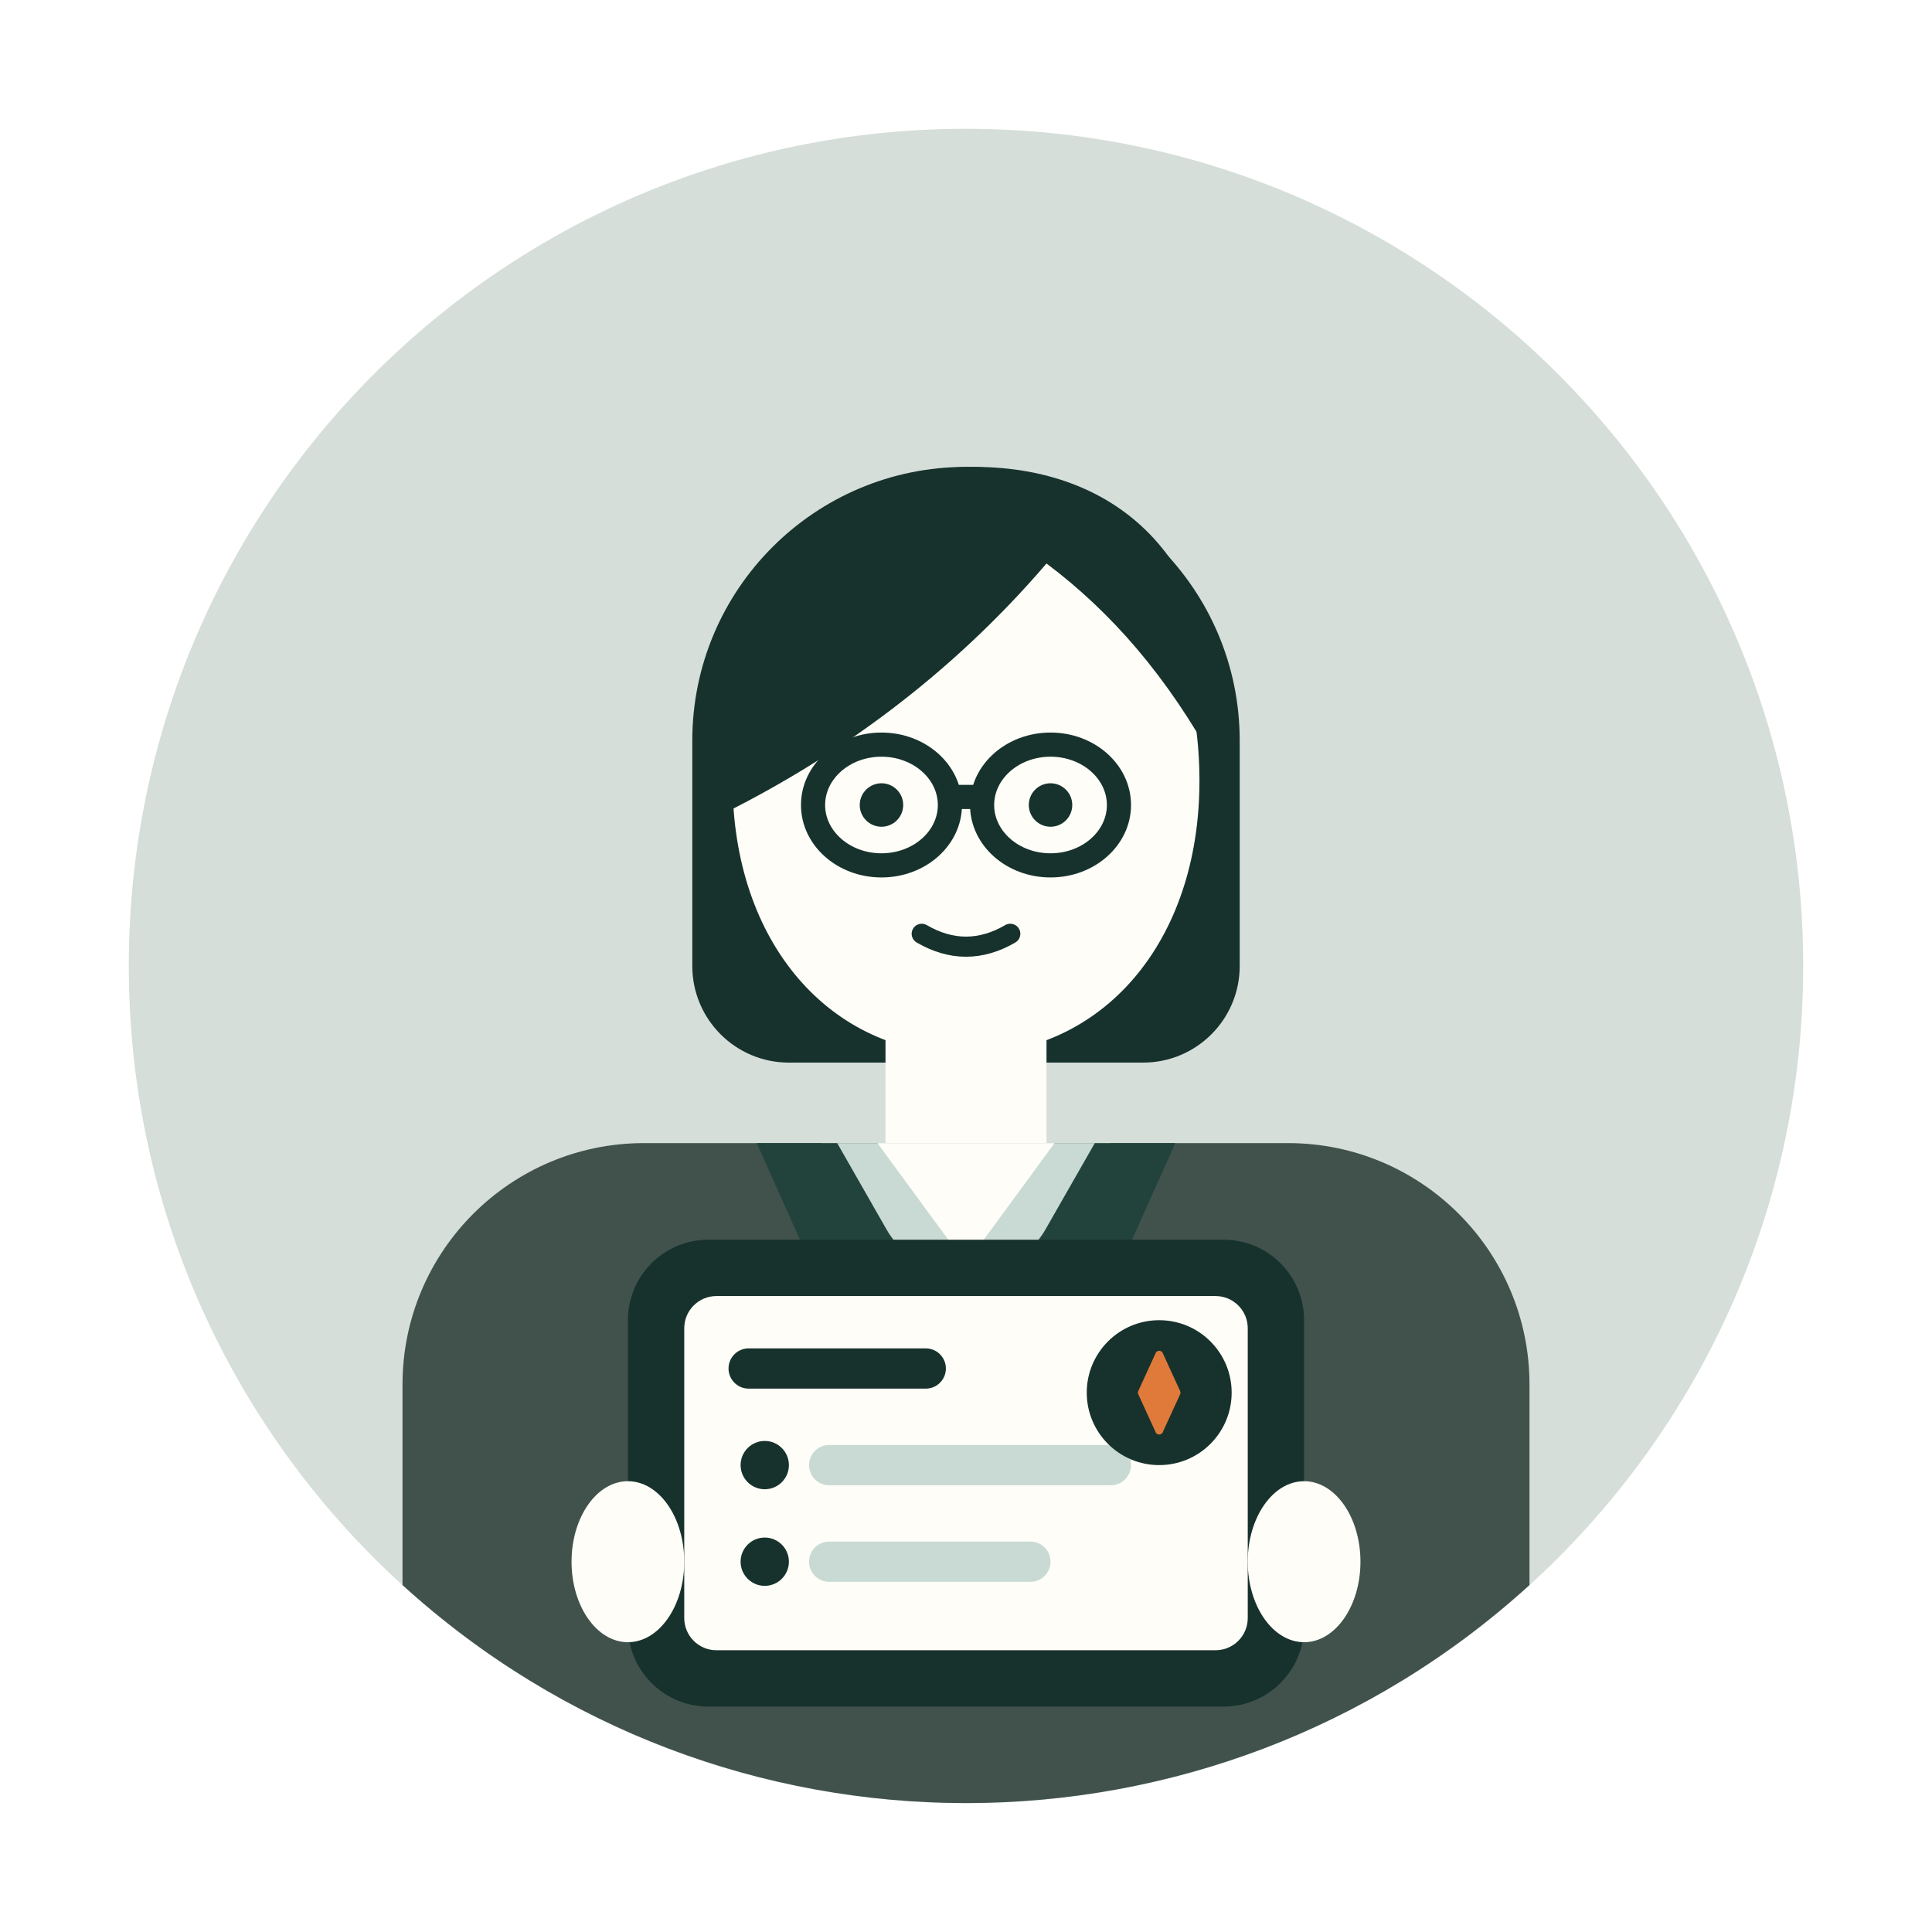
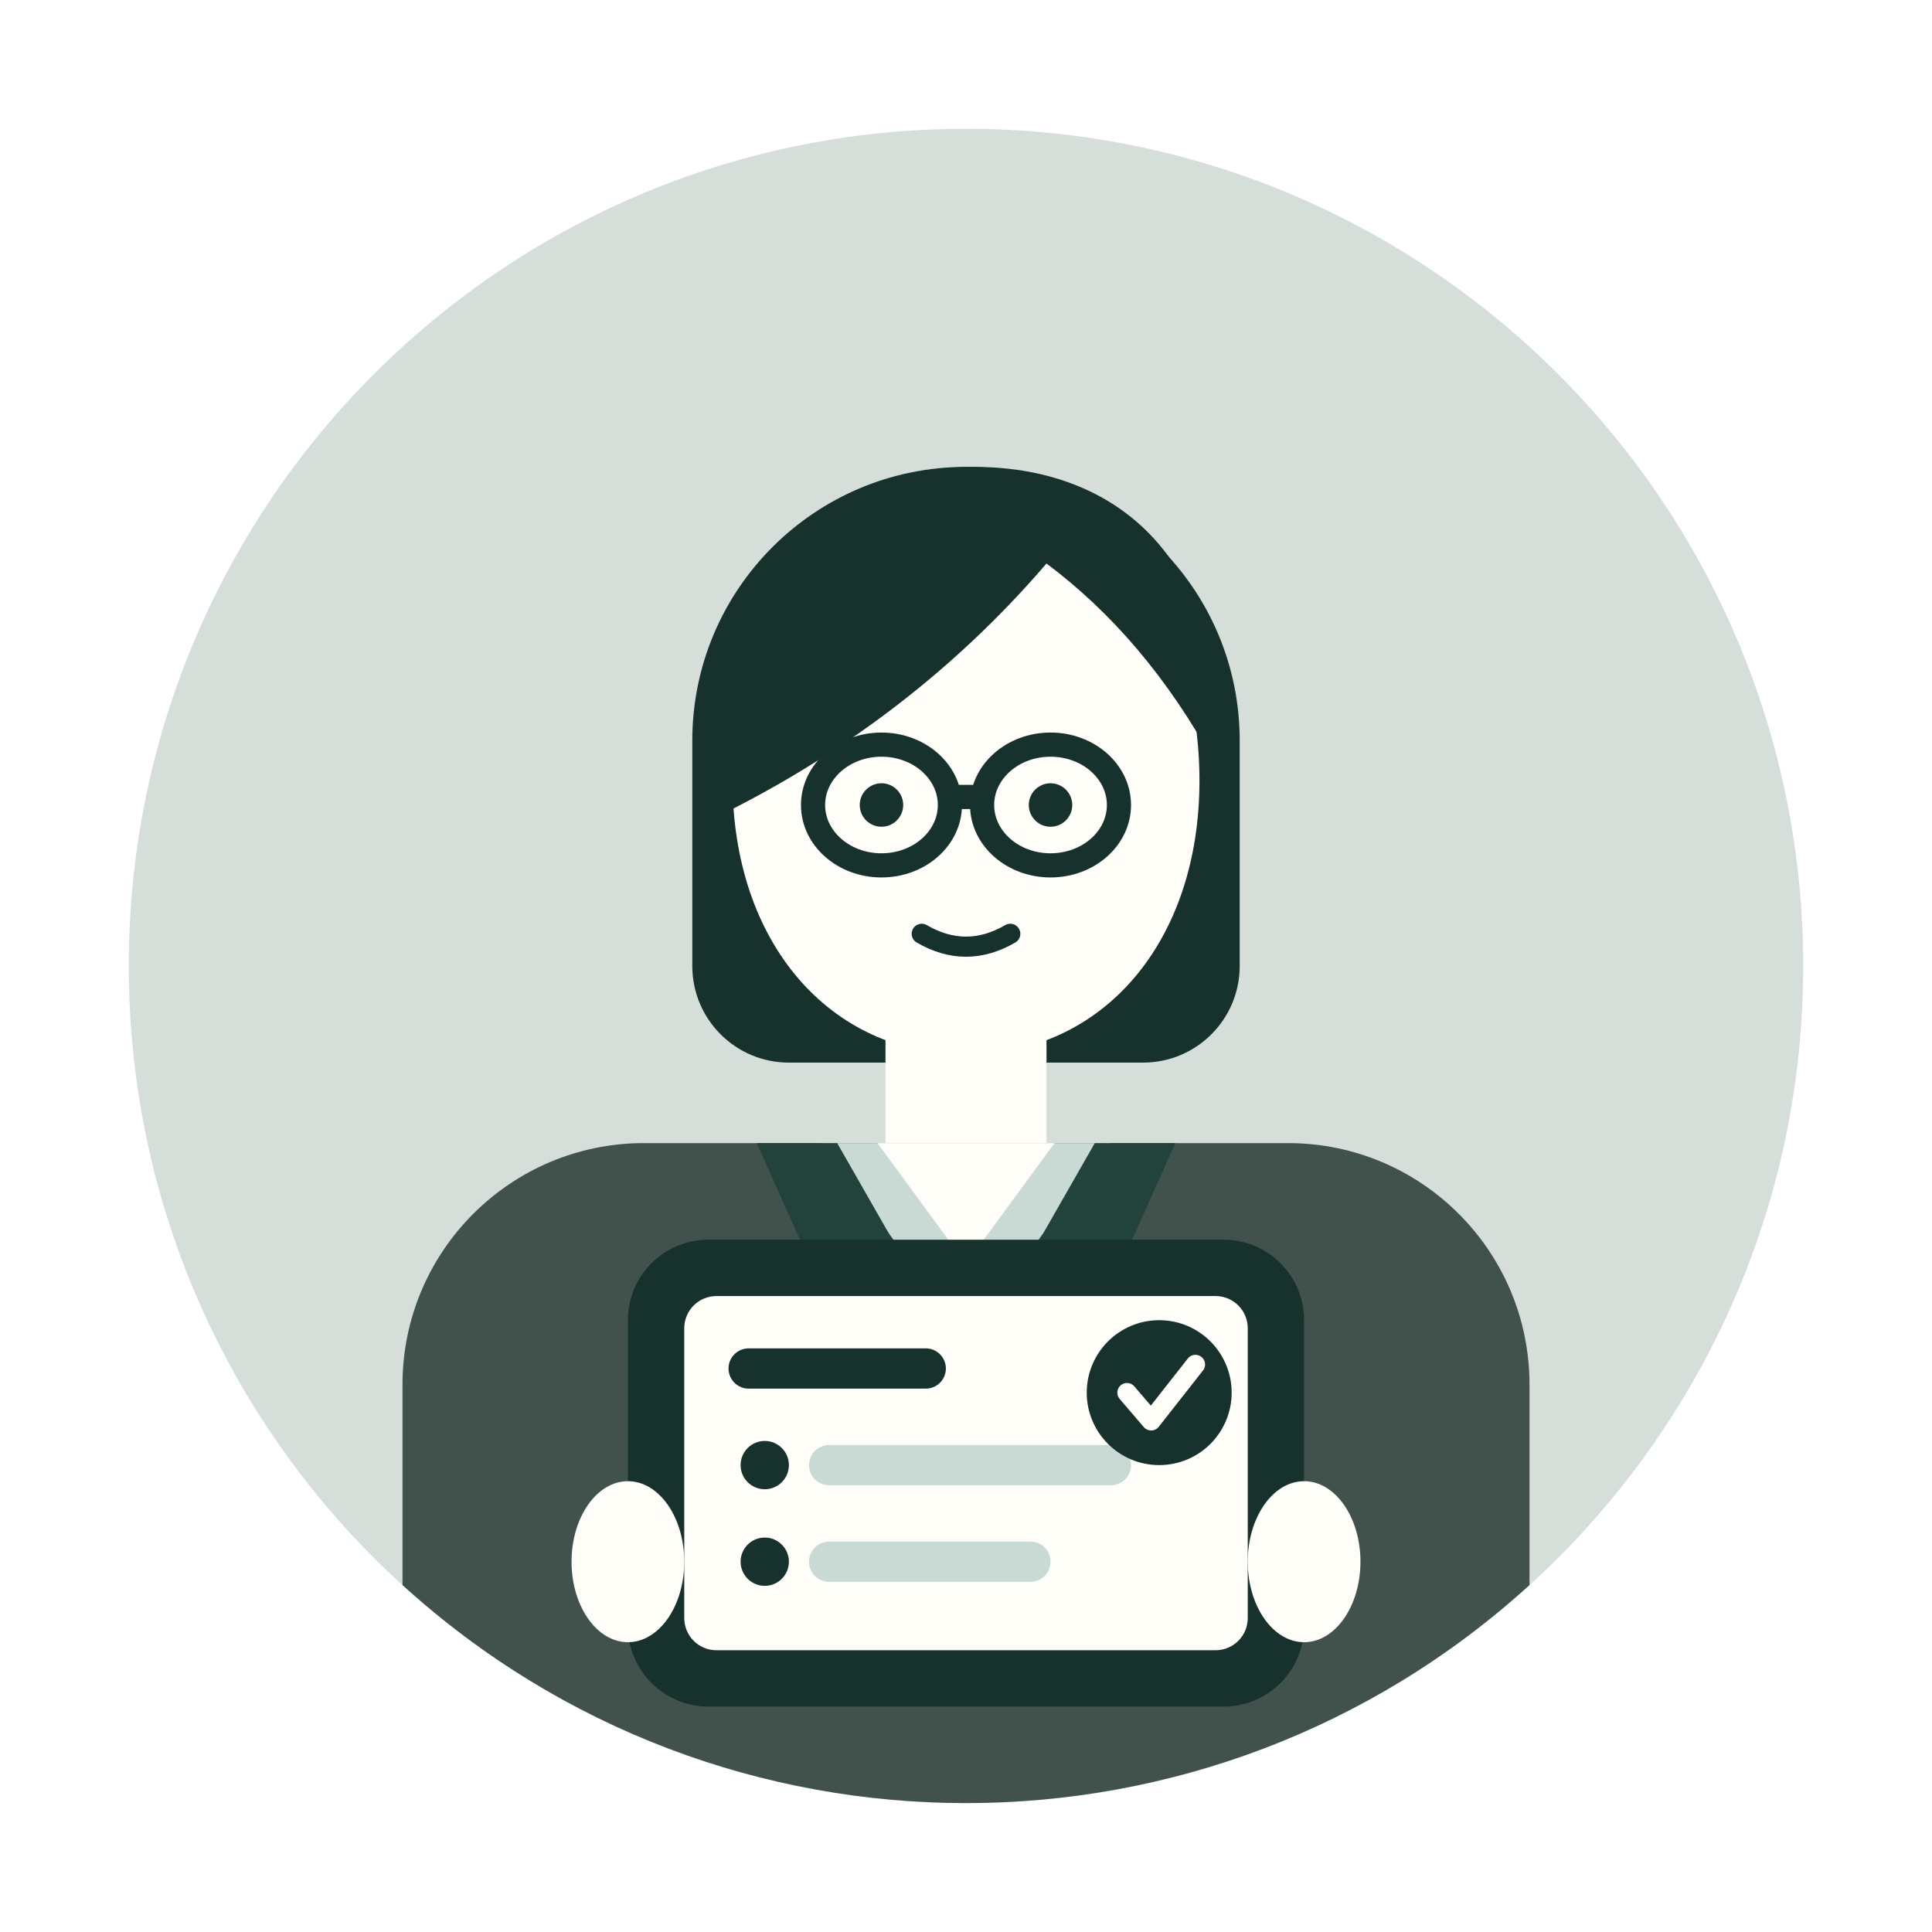
<svg xmlns="http://www.w3.org/2000/svg" viewBox="0 0 240 240" width="240" height="240">
  <circle cx="120" cy="120" r="104" fill="#D5DED9" />
  <path d="M120 58H120A34 34 0 0 1 154 92V120A12 12 0 0 1 142 132H98A12 12 0 0 1 86 120V92A34 34 0 0 1 120 58Z" fill="#17322C" />
  <rect x="110" y="118" width="20" height="30" fill="#FFFDF8" />
  <path d="M50 172L50 196.9A104 104 0 0 0 190 196.9L190 172A30 30 0 0 0 160 142L80 142A30 30 0 0 0 50 172Z" fill="#41524D" />
  <path d="M102 142L138 142L120 166Z" fill="#C9DAD4" />
  <path d="M109 142L131 142L120 157Z" fill="#FFFDF8" />
  <path d="M94 142L104 142L120 170L111 180Z" fill="#21433B" />
  <path d="M146 142L136 142L120 170L129 180Z" fill="#21433B" />
  <path d="M120 64C139 64 149 78 149 97C149 117 137 131 120 131C103 131 91 117 91 97C91 78 101 64 120 64Z" fill="#FFFDF8" />
  <path d="M90 101C88 72 103 58 121 58C140 58 153 71 151 95C145 84 138 76 130 70C118 84 104 94 90 101Z" fill="#17322C" />
  <circle cx="109.5" cy="100" r="2.7" fill="#17322C" />
  <circle cx="130.5" cy="100" r="2.7" fill="#17322C" />
  <path d="M114.5 116Q120 119.2 125.5 116" fill="none" stroke="#17322C" stroke-width="2.5" stroke-linecap="round" stroke-linejoin="round" />
  <path d="M101 100a8.5 7.5 0 1 0 17 0a8.5 7.5 0 1 0 -17 0M122 100a8.5 7.5 0 1 0 17 0a8.5 7.5 0 1 0 -17 0M118 99L122 99" fill="none" stroke="#17322C" stroke-width="3" stroke-linecap="round" stroke-linejoin="round" />
  <rect x="78" y="154" width="84" height="58" rx="10" fill="#17322C" />
  <rect x="85" y="161" width="70" height="44" rx="4" fill="#FFFDF8" />
  <path d="M93 170L115 170" fill="none" stroke="#17322C" stroke-width="5" stroke-linecap="round" stroke-linejoin="round" />
  <circle cx="95" cy="182" r="3" fill="#17322C" />
  <path d="M103 182L138 182" fill="none" stroke="#C9DAD4" stroke-width="5" stroke-linecap="round" stroke-linejoin="round" />
  <circle cx="95" cy="194" r="3" fill="#17322C" />
  <path d="M103 194L128 194" fill="none" stroke="#C9DAD4" stroke-width="5" stroke-linecap="round" stroke-linejoin="round" />
  <circle cx="144" cy="173" r="9" fill="#17322C" />
-   <path fill="#E07A3A" d="M143.6 168A0.5 0.5 0 0 1 144.4 168L146.6 172.8A0.5 0.5 0 0 1 146.6 173.2L144.4 178A0.5 0.5 0 0 1 143.6 178L141.4 173.2A0.5 0.5 0 0 1 141.4 172.8Z" />
+   <path d="M140 173L143 176.5L148.5 169.5" fill="none" stroke="#FFFDF8" stroke-width="2.4" stroke-linecap="round" stroke-linejoin="round" />
  <ellipse cx="78" cy="194" rx="7" ry="10" fill="#FFFDF8" />
  <ellipse cx="162" cy="194" rx="7" ry="10" fill="#FFFDF8" />
</svg>
